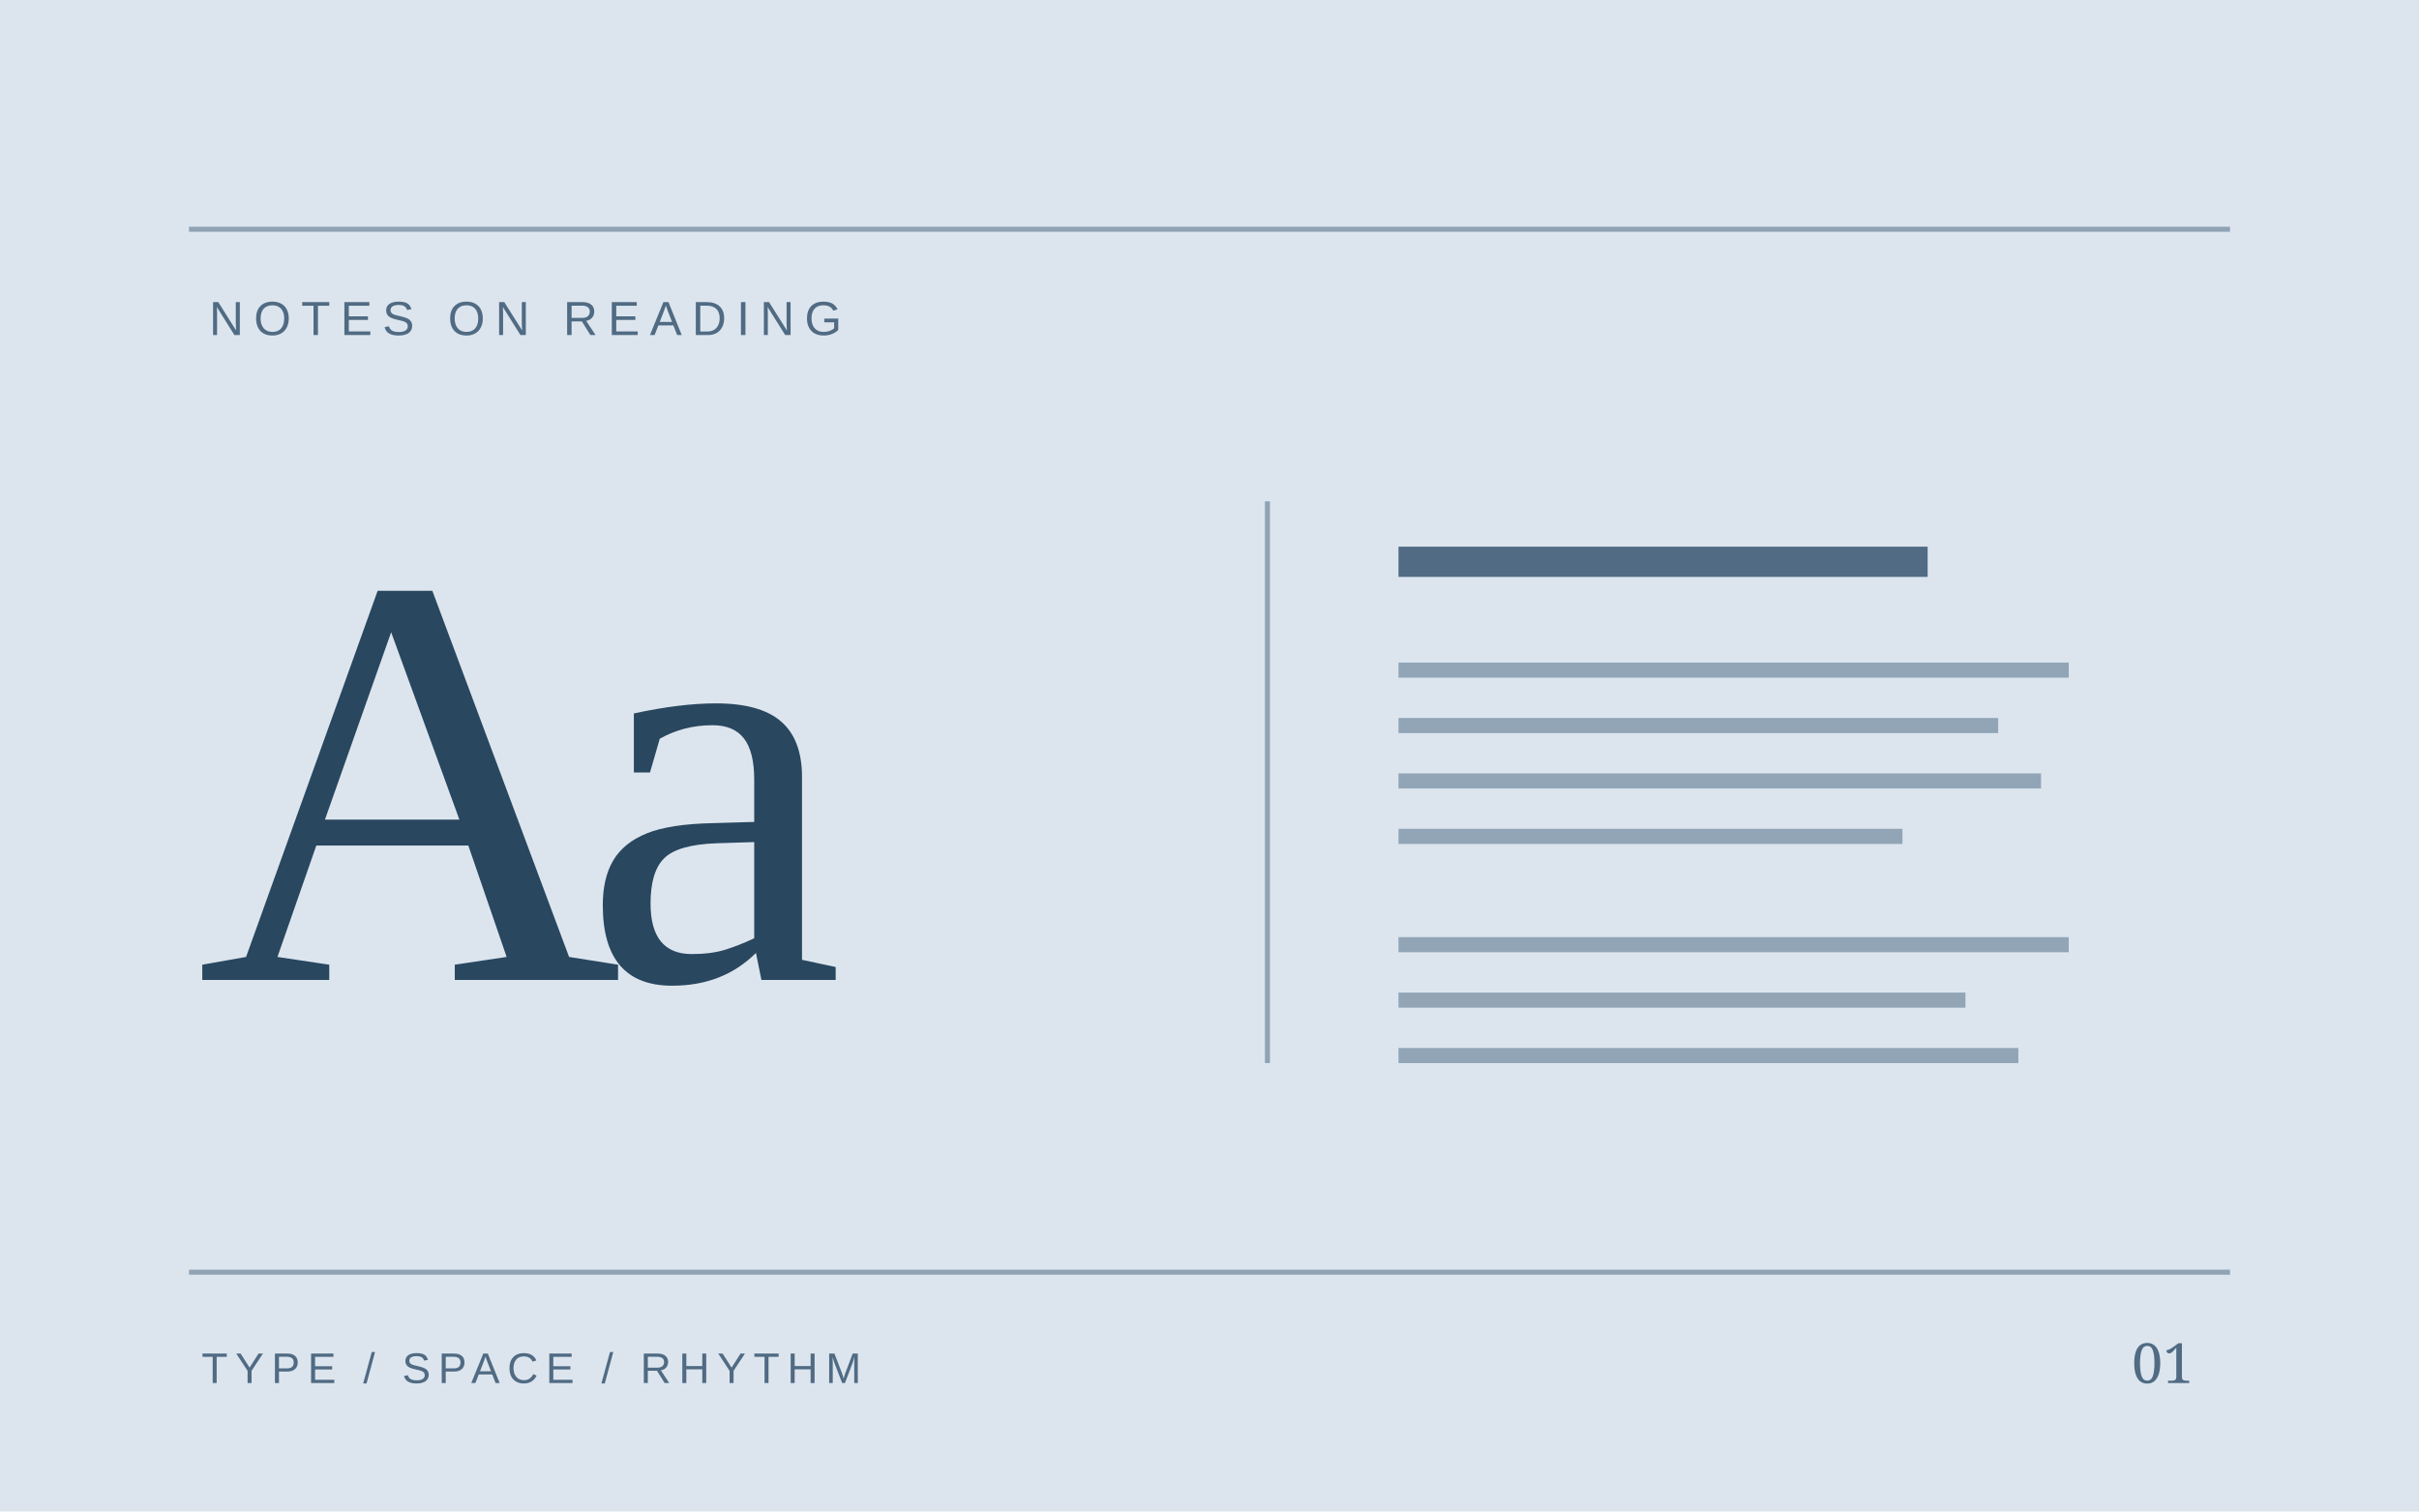
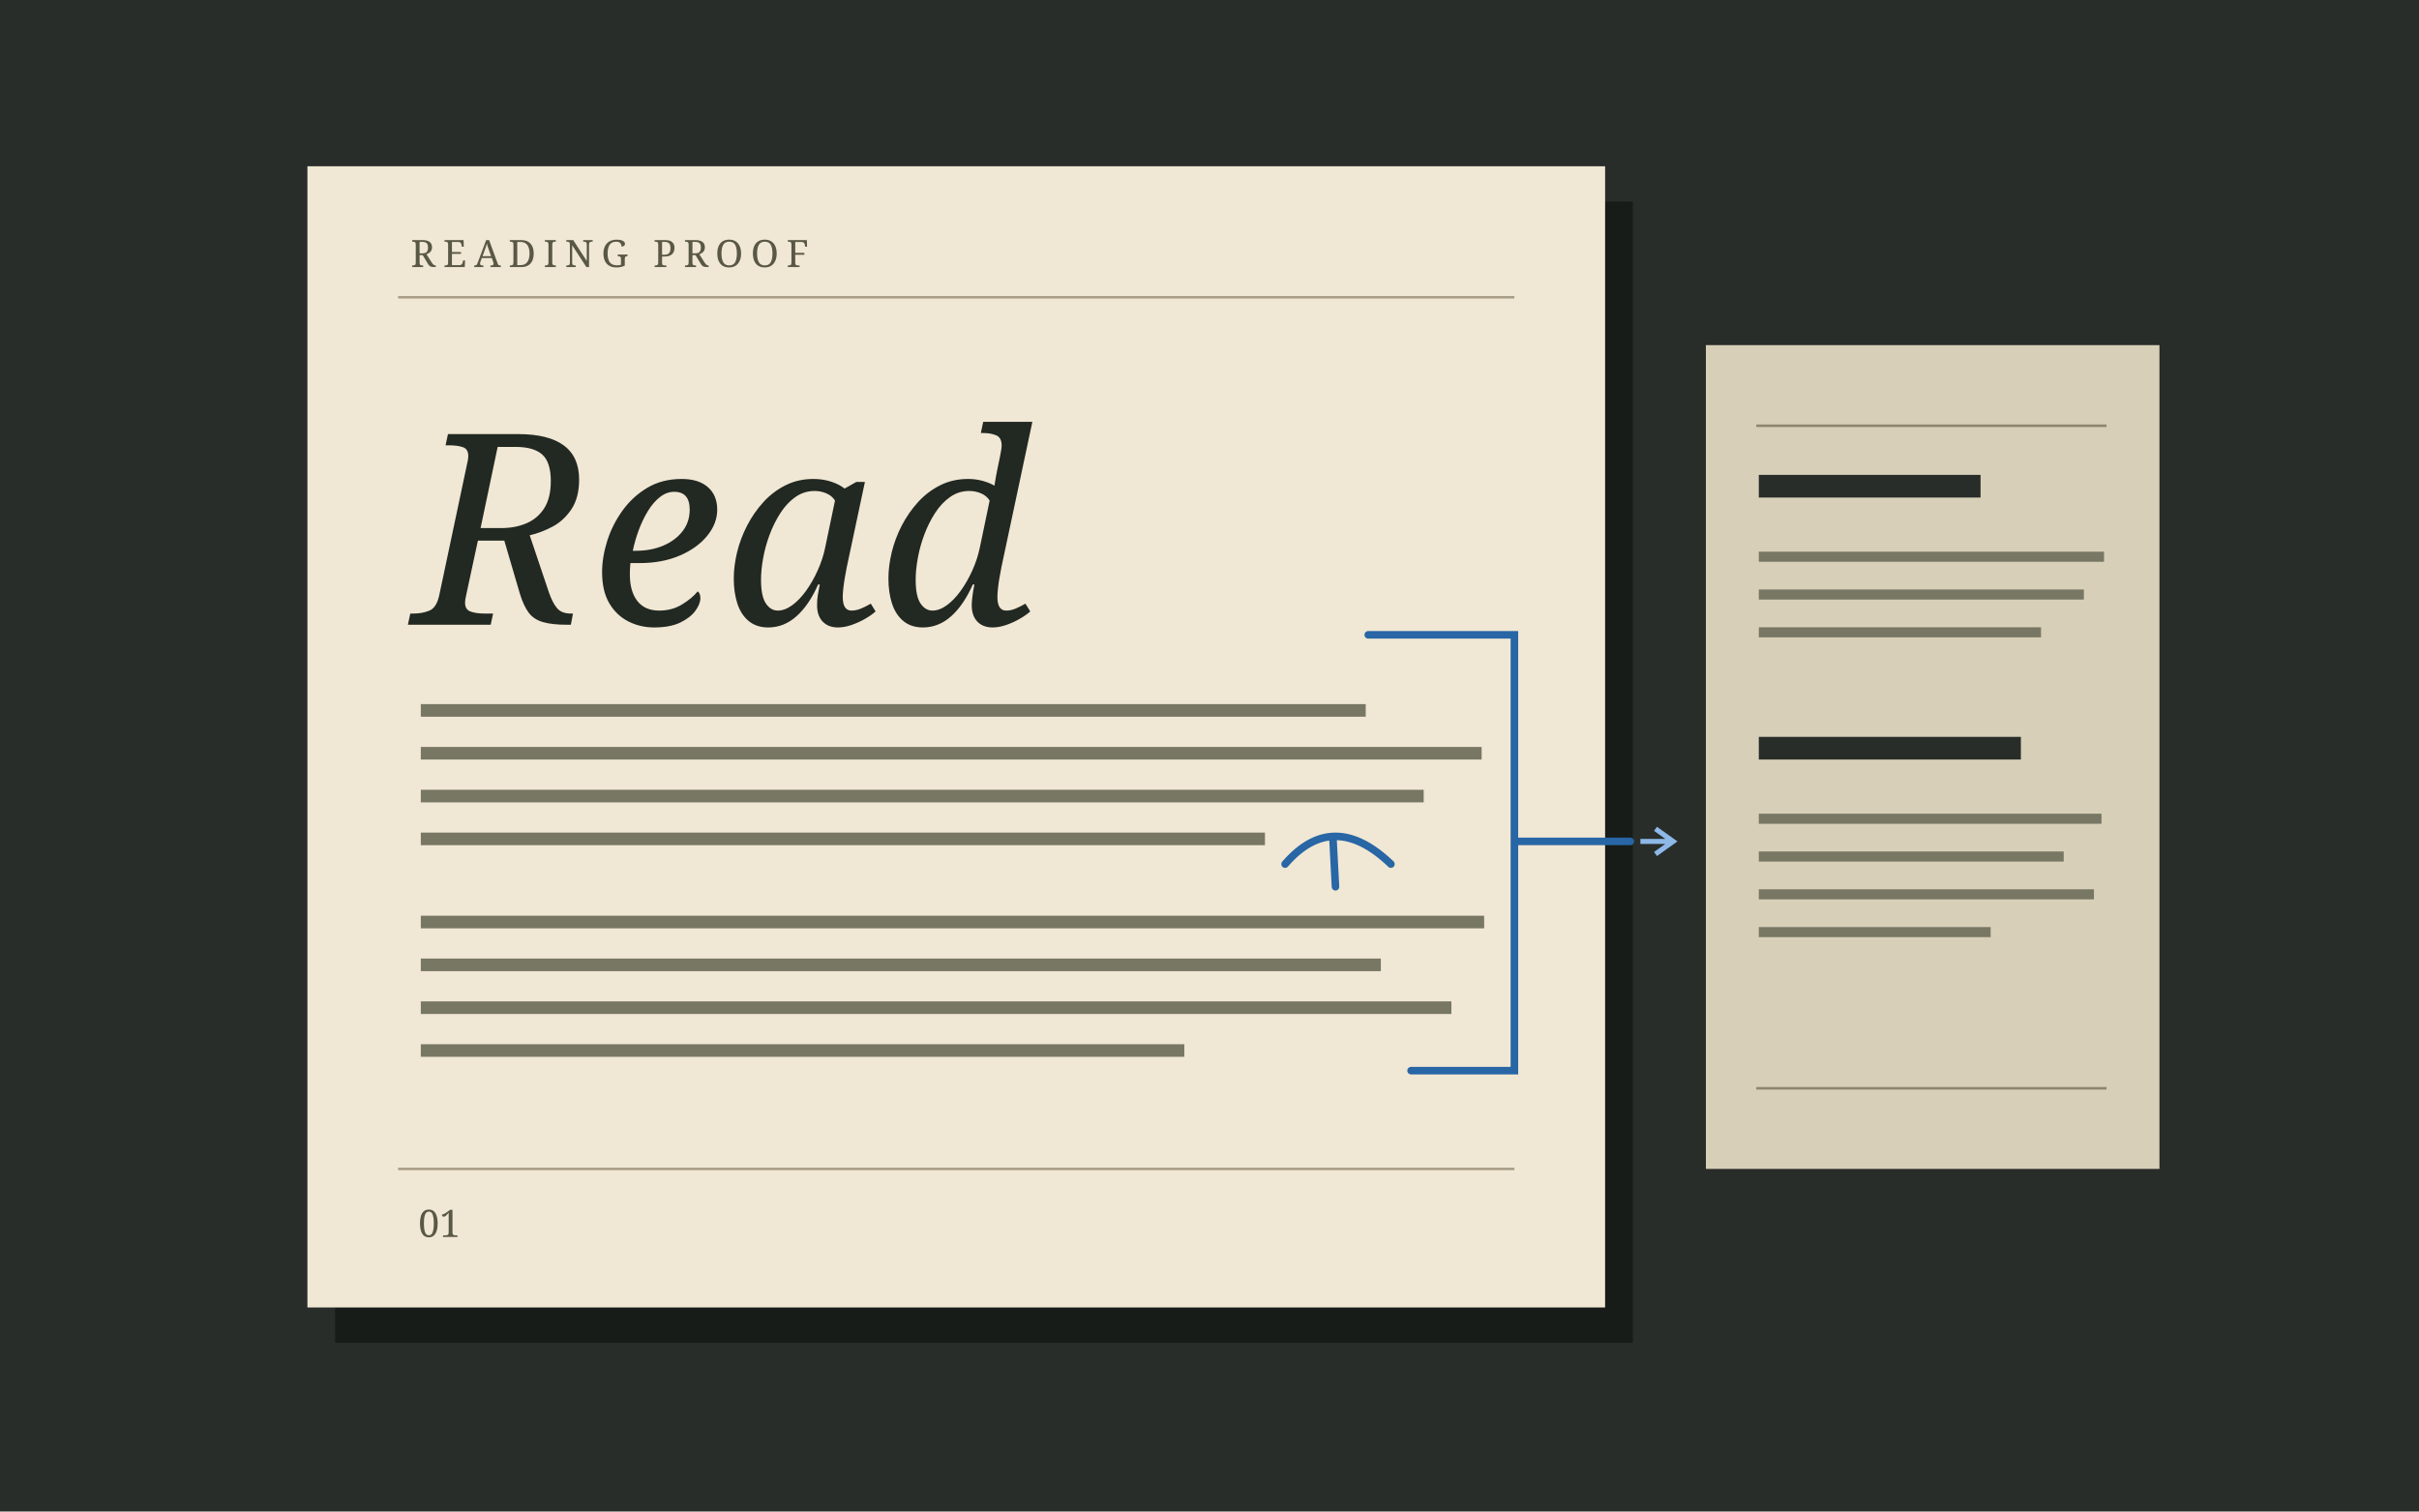
- <svg xmlns="http://www.w3.org/2000/svg" width="960" height="600" viewBox="0 0 960 600" role="img" aria-label="蓝灰色阅读排版习作">
-   <rect width="960" height="600" fill="#dce5ee" />
-   <path d="M75 91h810M75 505h810" stroke="#8fa3b5" stroke-width="2" />
-   <text x="83" y="133" fill="#506b83" font-family="Arial,sans-serif" font-size="19" letter-spacing="4">NOTES ON READING</text>
-   <text x="78" y="389" fill="#29475f" font-family="Georgia,'Times New Roman',serif" font-size="234" letter-spacing="-16">Aa</text>
-   <path d="M503 199v223" stroke="#8fa3b5" stroke-width="2" />
-   <rect x="555" y="217" width="210" height="12" fill="#506b83" />
-   <path d="M555 266h266m-266 22h238m-238 22h255m-255 22h200m-200 43h266m-266 22h225m-225 22h246" fill="none" stroke="#91a5b7" stroke-width="6" />
-   <text x="80" y="549" fill="#506b83" font-family="Arial,sans-serif" font-size="17" letter-spacing="3">TYPE / SPACE / RHYTHM</text>
-   <text x="846" y="549" fill="#506b83" font-family="Georgia,serif" font-size="22">01</text>
+ <svg xmlns="http://www.w3.org/2000/svg" width="960" height="600" viewBox="0 0 960 600" role="img" aria-labelledby="title">
+   <rect width="960" height="600" fill="#292d29" />
+   <path d="M133 80h515v453H133z" fill="#171c18" />
+   <path d="M122 66h515v453H122z" fill="#f0e7d4" />
+   <path d="M158 118h443M158 464h443" stroke="#a99e88" />
+   <text x="163" y="106" fill="#595745" font-family="Georgia,serif" font-size="15" letter-spacing="3">READING PROOF</text>
+   <text x="164" y="248" fill="#222822" font-family="Georgia,serif" font-size="106" font-style="italic">Read</text>
+   <path d="M167 282h375m-375 17h421m-421 17h398m-398 17h335m-335 33h422m-422 17h381m-381 17h409m-409 17h303" fill="none" stroke="#777764" stroke-width="5" />
+   <path d="M510 343q19-22 42 0m-23-10 1 19m13-100h58v173h-41m41-91h46" fill="none" stroke="#2866a5" stroke-width="3" stroke-linecap="round" />
+   <path d="M677 137h180v327H677z" fill="#d7cfb8" />
+   <path d="M697 169h139m-139 263h139" stroke="#8f846e" />
+   <path d="M698 193h88m-88 104h104" stroke="#292d29" stroke-width="9" />
+   <path d="M698 221h137m-137 15h129m-129 15h112m-112 74h136m-136 15h121m-121 15h133m-133 15h92" fill="none" stroke="#777764" stroke-width="4" />
+   <path d="M651 334h13m-7-5 7 5-7 5" stroke="#8db8e8" fill="none" stroke-width="2" />
+   <text x="166" y="491" fill="#595745" font-family="Georgia,serif" font-size="15">01</text>
</svg>
